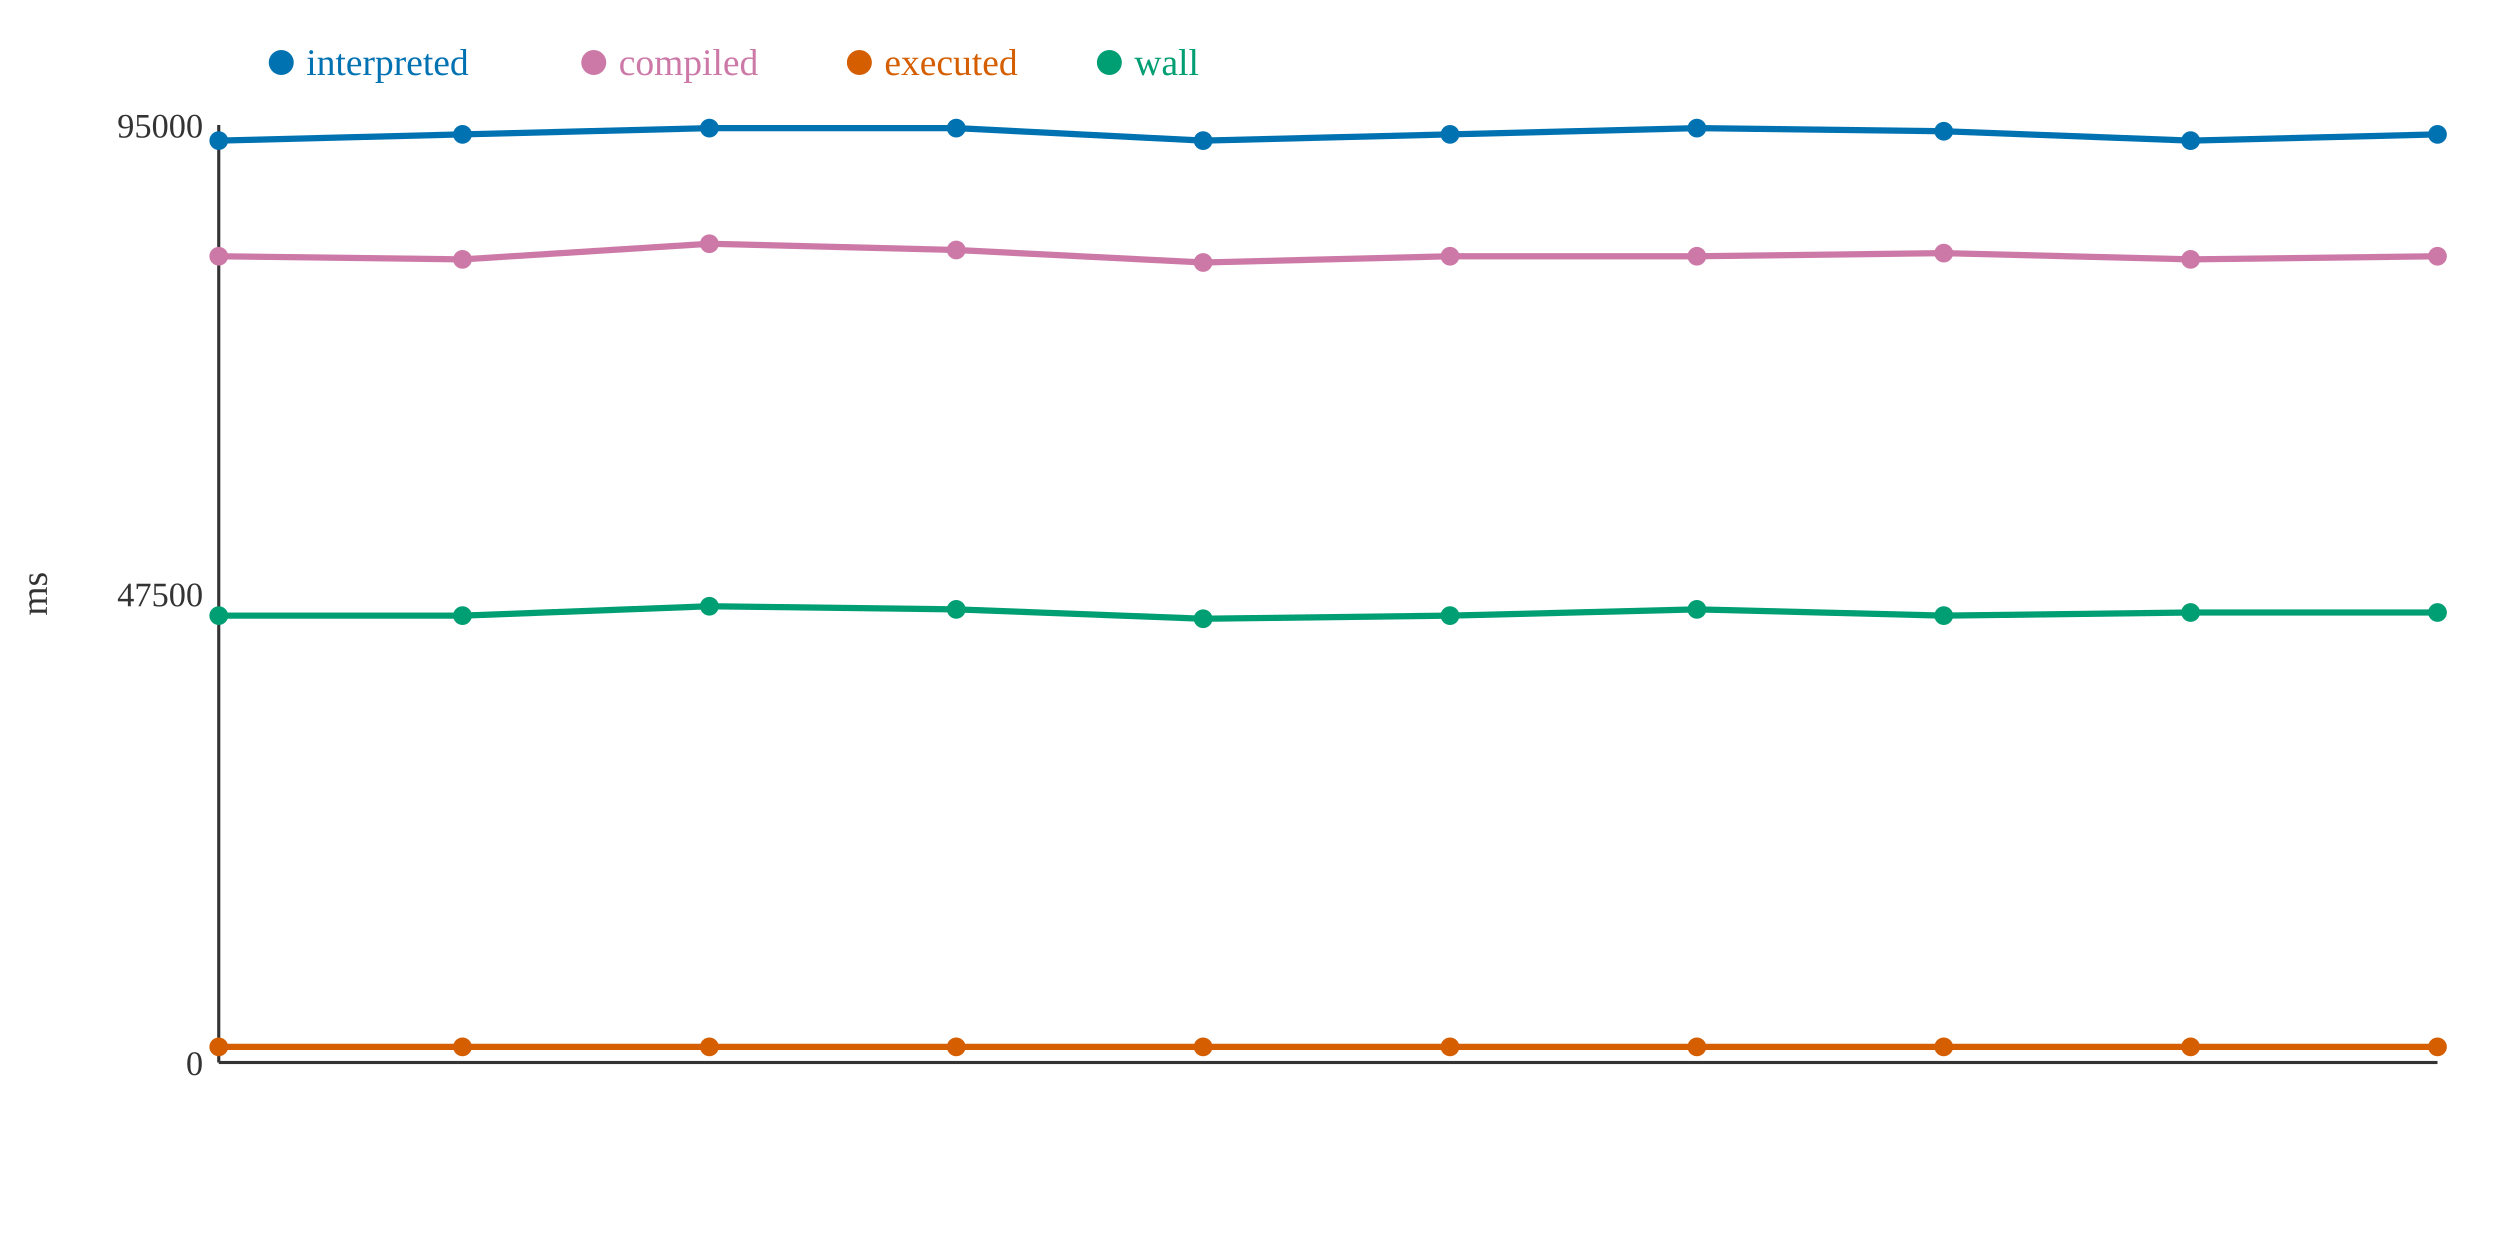
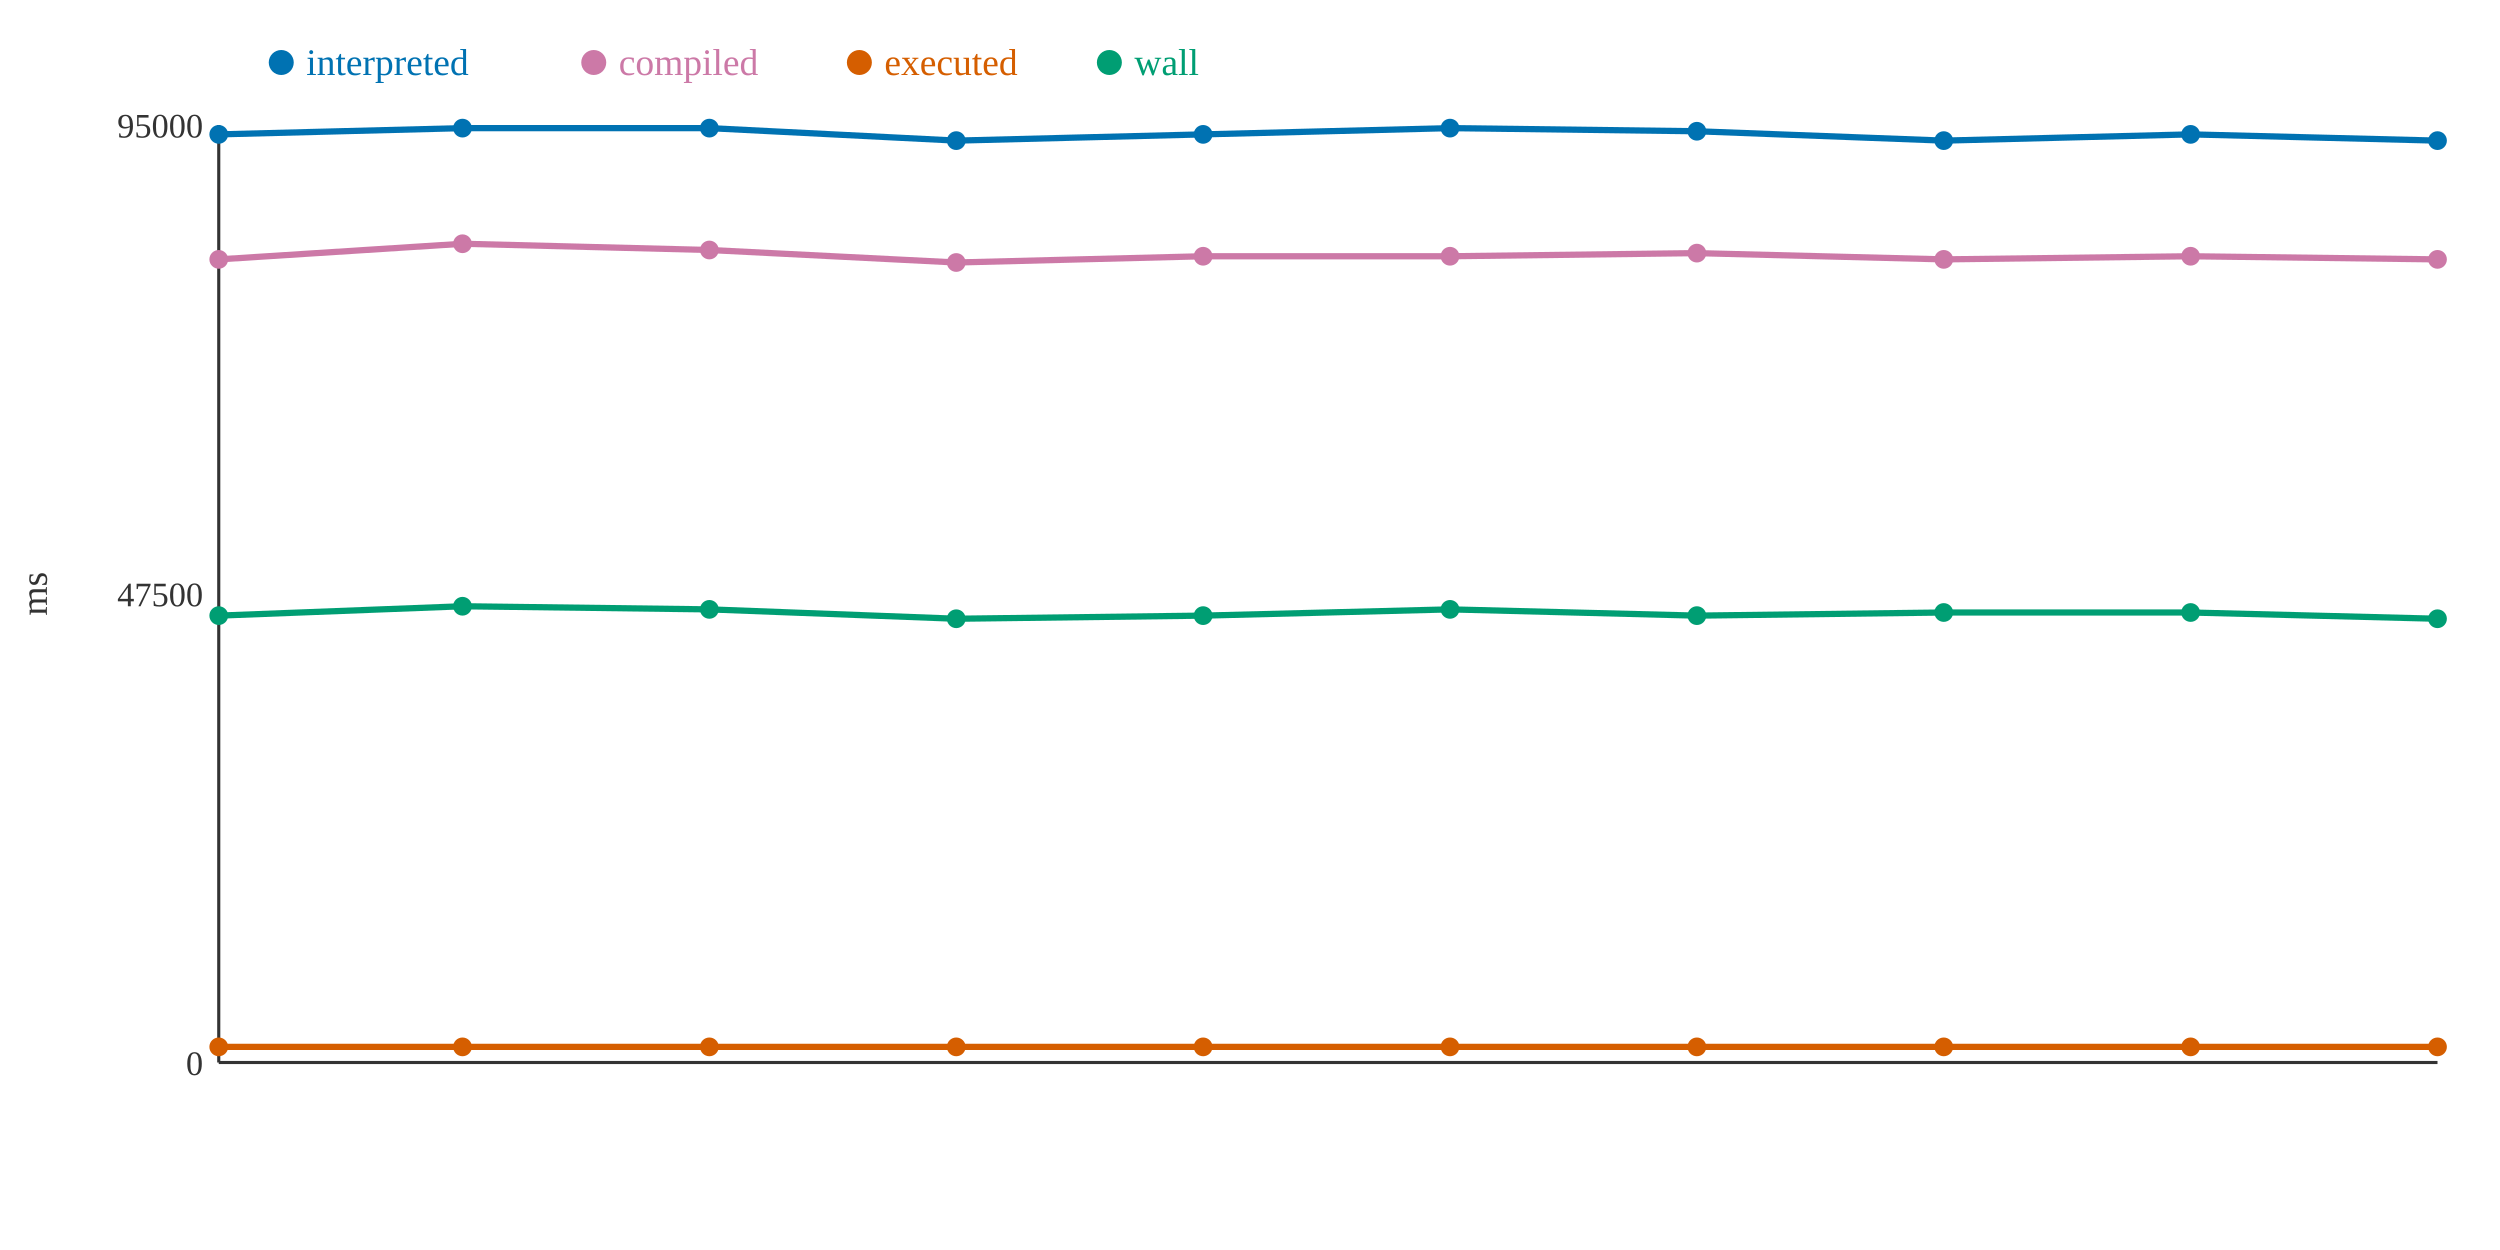
<svg xmlns="http://www.w3.org/2000/svg" width="800" height="400">
  <rect width="800" height="400" fill="white" />
  <line x1="70" y1="40" x2="70" y2="340" stroke="#333" stroke-width="1" />
  <line x1="70" y1="340" x2="780" y2="340" stroke="#333" stroke-width="1" />
  <text x="65" y="344" text-anchor="end" font-size="11" fill="#333">0</text>
  <text x="65" y="194" text-anchor="end" font-size="11" fill="#333">47500</text>
  <text x="65" y="44" text-anchor="end" font-size="11" fill="#333">95000</text>
  <text x="15" y="190" text-anchor="middle" font-size="12" fill="#333" transform="rotate(-90 15 190)">ms</text>
-   <polyline points="70,45 148,43 227,41 306,41 385,45 464,43 543,41 622,42 701,45 780,43" fill="none" stroke="#0072B2" stroke-width="2" />
-   <polyline points="70,82 148,83 227,78 306,80 385,84 464,82 543,82 622,81 701,83 780,82" fill="none" stroke="#CC79A7" stroke-width="2" />
+   <polyline points="70,43 148,41 227,41 306,45 385,43 464,41 543,42 622,45 701,43 780,45" fill="none" stroke="#0072B2" stroke-width="2" />
+   <polyline points="70,83 148,78 227,80 306,84 385,82 464,82 543,81 622,83 701,82 780,83" fill="none" stroke="#CC79A7" stroke-width="2" />
  <polyline points="70,335 148,335 227,335 306,335 385,335 464,335 543,335 622,335 701,335 780,335" fill="none" stroke="#D55E00" stroke-width="2" />
-   <polyline points="70,197 148,197 227,194 306,195 385,198 464,197 543,195 622,197 701,196 780,196" fill="none" stroke="#009E73" stroke-width="2" />
-   <circle cx="70" cy="45" r="3" fill="#0072B2" />
-   <circle cx="70" cy="82" r="3" fill="#CC79A7" />
+   <polyline points="70,197 148,194 227,195 306,198 385,197 464,195 543,197 622,196 701,196 780,198" fill="none" stroke="#009E73" stroke-width="2" />
+   <circle cx="70" cy="43" r="3" fill="#0072B2" />
+   <circle cx="70" cy="83" r="3" fill="#CC79A7" />
  <circle cx="70" cy="335" r="3" fill="#D55E00" />
  <circle cx="70" cy="197" r="3" fill="#009E73" />
-   <circle cx="148" cy="43" r="3" fill="#0072B2" />
-   <circle cx="148" cy="83" r="3" fill="#CC79A7" />
+   <circle cx="148" cy="41" r="3" fill="#0072B2" />
+   <circle cx="148" cy="78" r="3" fill="#CC79A7" />
  <circle cx="148" cy="335" r="3" fill="#D55E00" />
-   <circle cx="148" cy="197" r="3" fill="#009E73" />
+   <circle cx="148" cy="194" r="3" fill="#009E73" />
  <circle cx="227" cy="41" r="3" fill="#0072B2" />
-   <circle cx="227" cy="78" r="3" fill="#CC79A7" />
+   <circle cx="227" cy="80" r="3" fill="#CC79A7" />
  <circle cx="227" cy="335" r="3" fill="#D55E00" />
-   <circle cx="227" cy="194" r="3" fill="#009E73" />
-   <circle cx="306" cy="41" r="3" fill="#0072B2" />
-   <circle cx="306" cy="80" r="3" fill="#CC79A7" />
+   <circle cx="227" cy="195" r="3" fill="#009E73" />
+   <circle cx="306" cy="45" r="3" fill="#0072B2" />
+   <circle cx="306" cy="84" r="3" fill="#CC79A7" />
  <circle cx="306" cy="335" r="3" fill="#D55E00" />
-   <circle cx="306" cy="195" r="3" fill="#009E73" />
-   <circle cx="385" cy="45" r="3" fill="#0072B2" />
-   <circle cx="385" cy="84" r="3" fill="#CC79A7" />
+   <circle cx="306" cy="198" r="3" fill="#009E73" />
+   <circle cx="385" cy="43" r="3" fill="#0072B2" />
+   <circle cx="385" cy="82" r="3" fill="#CC79A7" />
  <circle cx="385" cy="335" r="3" fill="#D55E00" />
-   <circle cx="385" cy="198" r="3" fill="#009E73" />
-   <circle cx="464" cy="43" r="3" fill="#0072B2" />
+   <circle cx="385" cy="197" r="3" fill="#009E73" />
+   <circle cx="464" cy="41" r="3" fill="#0072B2" />
  <circle cx="464" cy="82" r="3" fill="#CC79A7" />
  <circle cx="464" cy="335" r="3" fill="#D55E00" />
-   <circle cx="464" cy="197" r="3" fill="#009E73" />
-   <circle cx="543" cy="41" r="3" fill="#0072B2" />
-   <circle cx="543" cy="82" r="3" fill="#CC79A7" />
+   <circle cx="464" cy="195" r="3" fill="#009E73" />
+   <circle cx="543" cy="42" r="3" fill="#0072B2" />
+   <circle cx="543" cy="81" r="3" fill="#CC79A7" />
  <circle cx="543" cy="335" r="3" fill="#D55E00" />
-   <circle cx="543" cy="195" r="3" fill="#009E73" />
-   <circle cx="622" cy="42" r="3" fill="#0072B2" />
-   <circle cx="622" cy="81" r="3" fill="#CC79A7" />
+   <circle cx="543" cy="197" r="3" fill="#009E73" />
+   <circle cx="622" cy="45" r="3" fill="#0072B2" />
+   <circle cx="622" cy="83" r="3" fill="#CC79A7" />
  <circle cx="622" cy="335" r="3" fill="#D55E00" />
-   <circle cx="622" cy="197" r="3" fill="#009E73" />
-   <circle cx="701" cy="45" r="3" fill="#0072B2" />
-   <circle cx="701" cy="83" r="3" fill="#CC79A7" />
+   <circle cx="622" cy="196" r="3" fill="#009E73" />
+   <circle cx="701" cy="43" r="3" fill="#0072B2" />
+   <circle cx="701" cy="82" r="3" fill="#CC79A7" />
  <circle cx="701" cy="335" r="3" fill="#D55E00" />
  <circle cx="701" cy="196" r="3" fill="#009E73" />
-   <circle cx="780" cy="43" r="3" fill="#0072B2" />
-   <circle cx="780" cy="82" r="3" fill="#CC79A7" />
+   <circle cx="780" cy="45" r="3" fill="#0072B2" />
+   <circle cx="780" cy="83" r="3" fill="#CC79A7" />
  <circle cx="780" cy="335" r="3" fill="#D55E00" />
-   <circle cx="780" cy="196" r="3" fill="#009E73" />
+   <circle cx="780" cy="198" r="3" fill="#009E73" />
  <circle cx="90" cy="20" r="4" fill="#0072B2" />
  <text x="98" y="24" text-anchor="start" font-size="12" fill="#0072B2">interpreted</text>
  <circle cx="190" cy="20" r="4" fill="#CC79A7" />
  <text x="198" y="24" text-anchor="start" font-size="12" fill="#CC79A7">compiled</text>
  <circle cx="275" cy="20" r="4" fill="#D55E00" />
  <text x="283" y="24" text-anchor="start" font-size="12" fill="#D55E00">executed</text>
  <circle cx="355" cy="20" r="4" fill="#009E73" />
  <text x="363" y="24" text-anchor="start" font-size="12" fill="#009E73">wall</text>
</svg>
